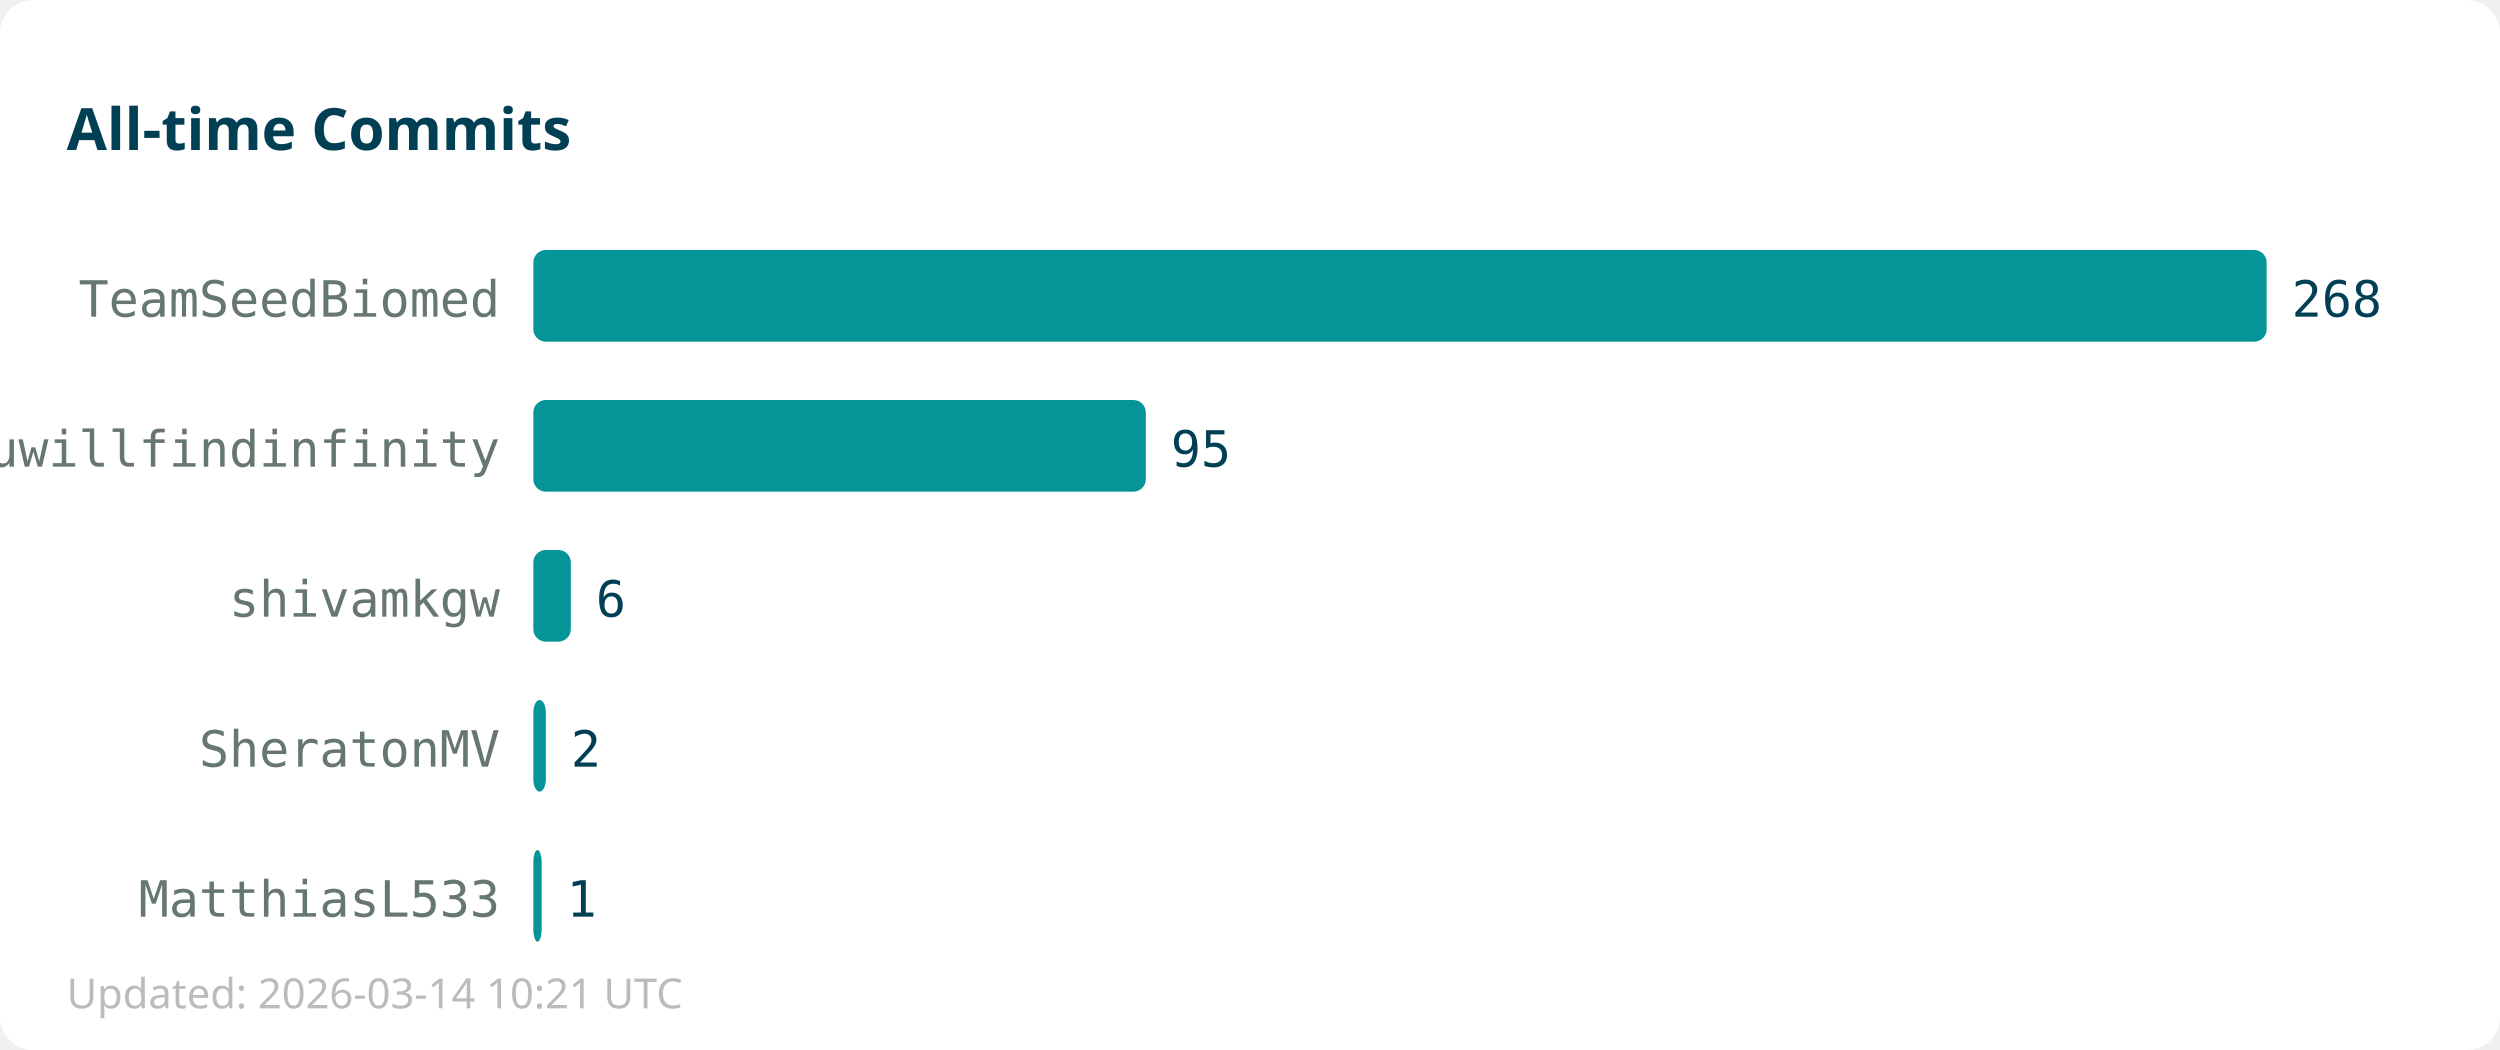
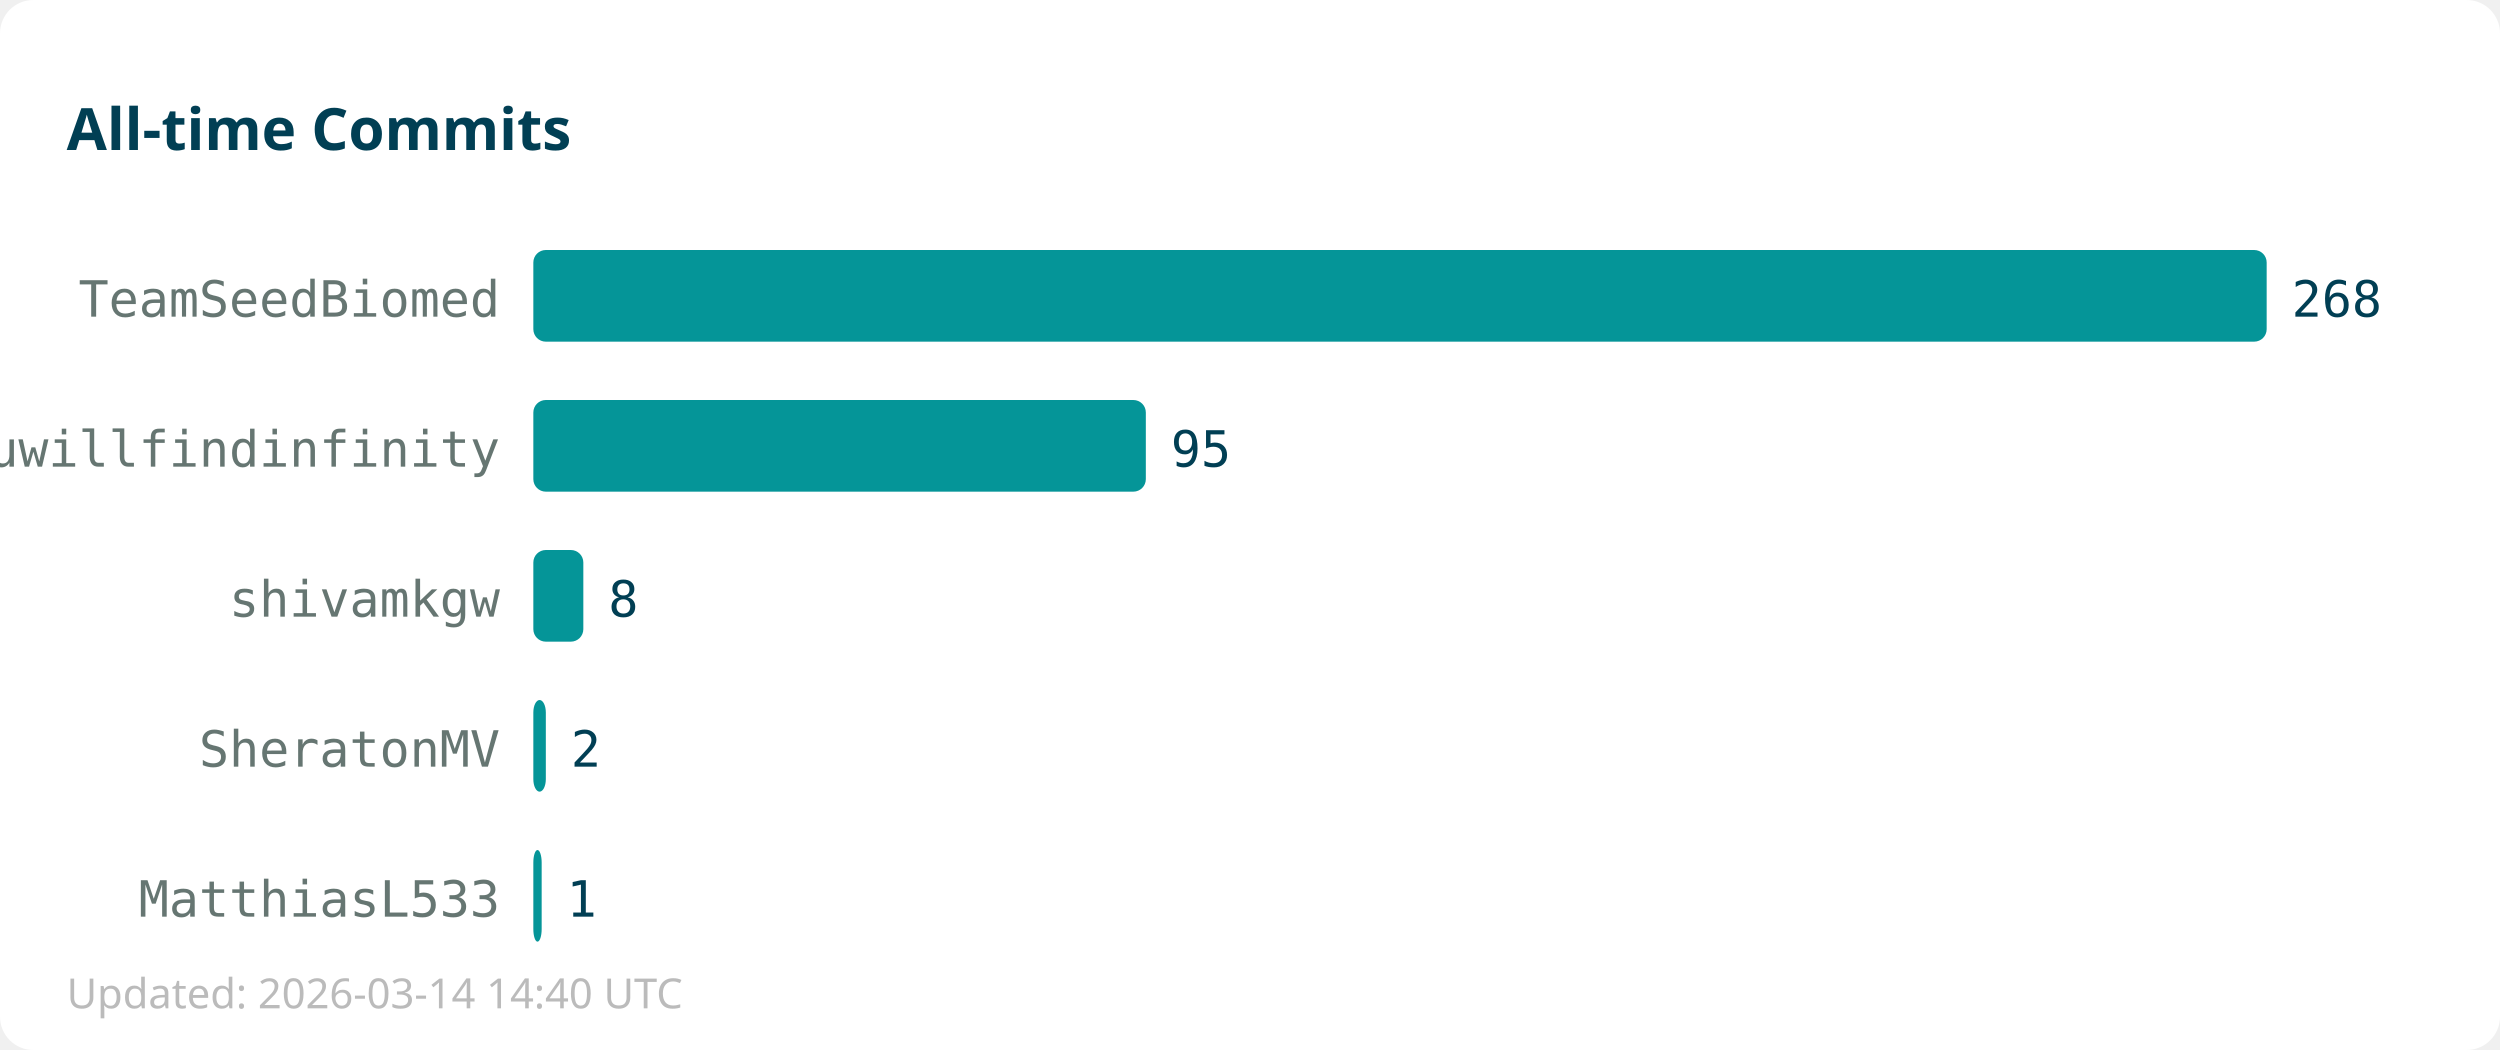
<svg xmlns="http://www.w3.org/2000/svg" width="600" height="252">
  <rect width="600" height="252" fill="#ffffff" rx="8" />
  <text x="16" y="36" font-family="sans-serif" font-size="14" font-weight="bold" fill="#013f54">All-time Commits</text>
  <text x="120" y="76" text-anchor="end" font-family="monospace" font-size="12" fill="#667672">TeamSeedBiomed</text>
  <rect x="128" y="60" width="416" height="22" fill="#059598" rx="3" />
  <text x="550" y="76" font-family="monospace" font-size="12" fill="#013f54">268</text>
  <text x="120" y="112" text-anchor="end" font-family="monospace" font-size="12" fill="#667672">youwillfindinfinity</text>
  <rect x="128" y="96" width="147" height="22" fill="#059598" rx="3" />
  <text x="281" y="112" font-family="monospace" font-size="12" fill="#013f54">95</text>
  <text x="120" y="148" text-anchor="end" font-family="monospace" font-size="12" fill="#667672">shivamkgw</text>
-   <rect x="128" y="132" width="9" height="22" fill="#059598" rx="3" />
-   <text x="143" y="148" font-family="monospace" font-size="12" fill="#013f54">6</text>
+   <rect x="128" y="132" width="12" height="22" fill="#059598" rx="3" />
+   <text x="146" y="148" font-family="monospace" font-size="12" fill="#013f54">8</text>
  <text x="120" y="184" text-anchor="end" font-family="monospace" font-size="12" fill="#667672">SheratonMV</text>
  <rect x="128" y="168" width="3" height="22" fill="#059598" rx="3" />
  <text x="137" y="184" font-family="monospace" font-size="12" fill="#013f54">2</text>
  <text x="120" y="220" text-anchor="end" font-family="monospace" font-size="12" fill="#667672">MatthiasL533</text>
  <rect x="128" y="204" width="2" height="22" fill="#059598" rx="3" />
  <text x="136" y="220" font-family="monospace" font-size="12" fill="#013f54">1</text>
-   <text x="16" y="242" font-family="sans-serif" font-size="10" fill="#bbbbbb">Updated: 2026-03-14 10:21 UTC</text>
+   <text x="16" y="242" font-family="sans-serif" font-size="10" fill="#bbbbbb">Updated: 2026-03-14 14:40 UTC</text>
</svg>
